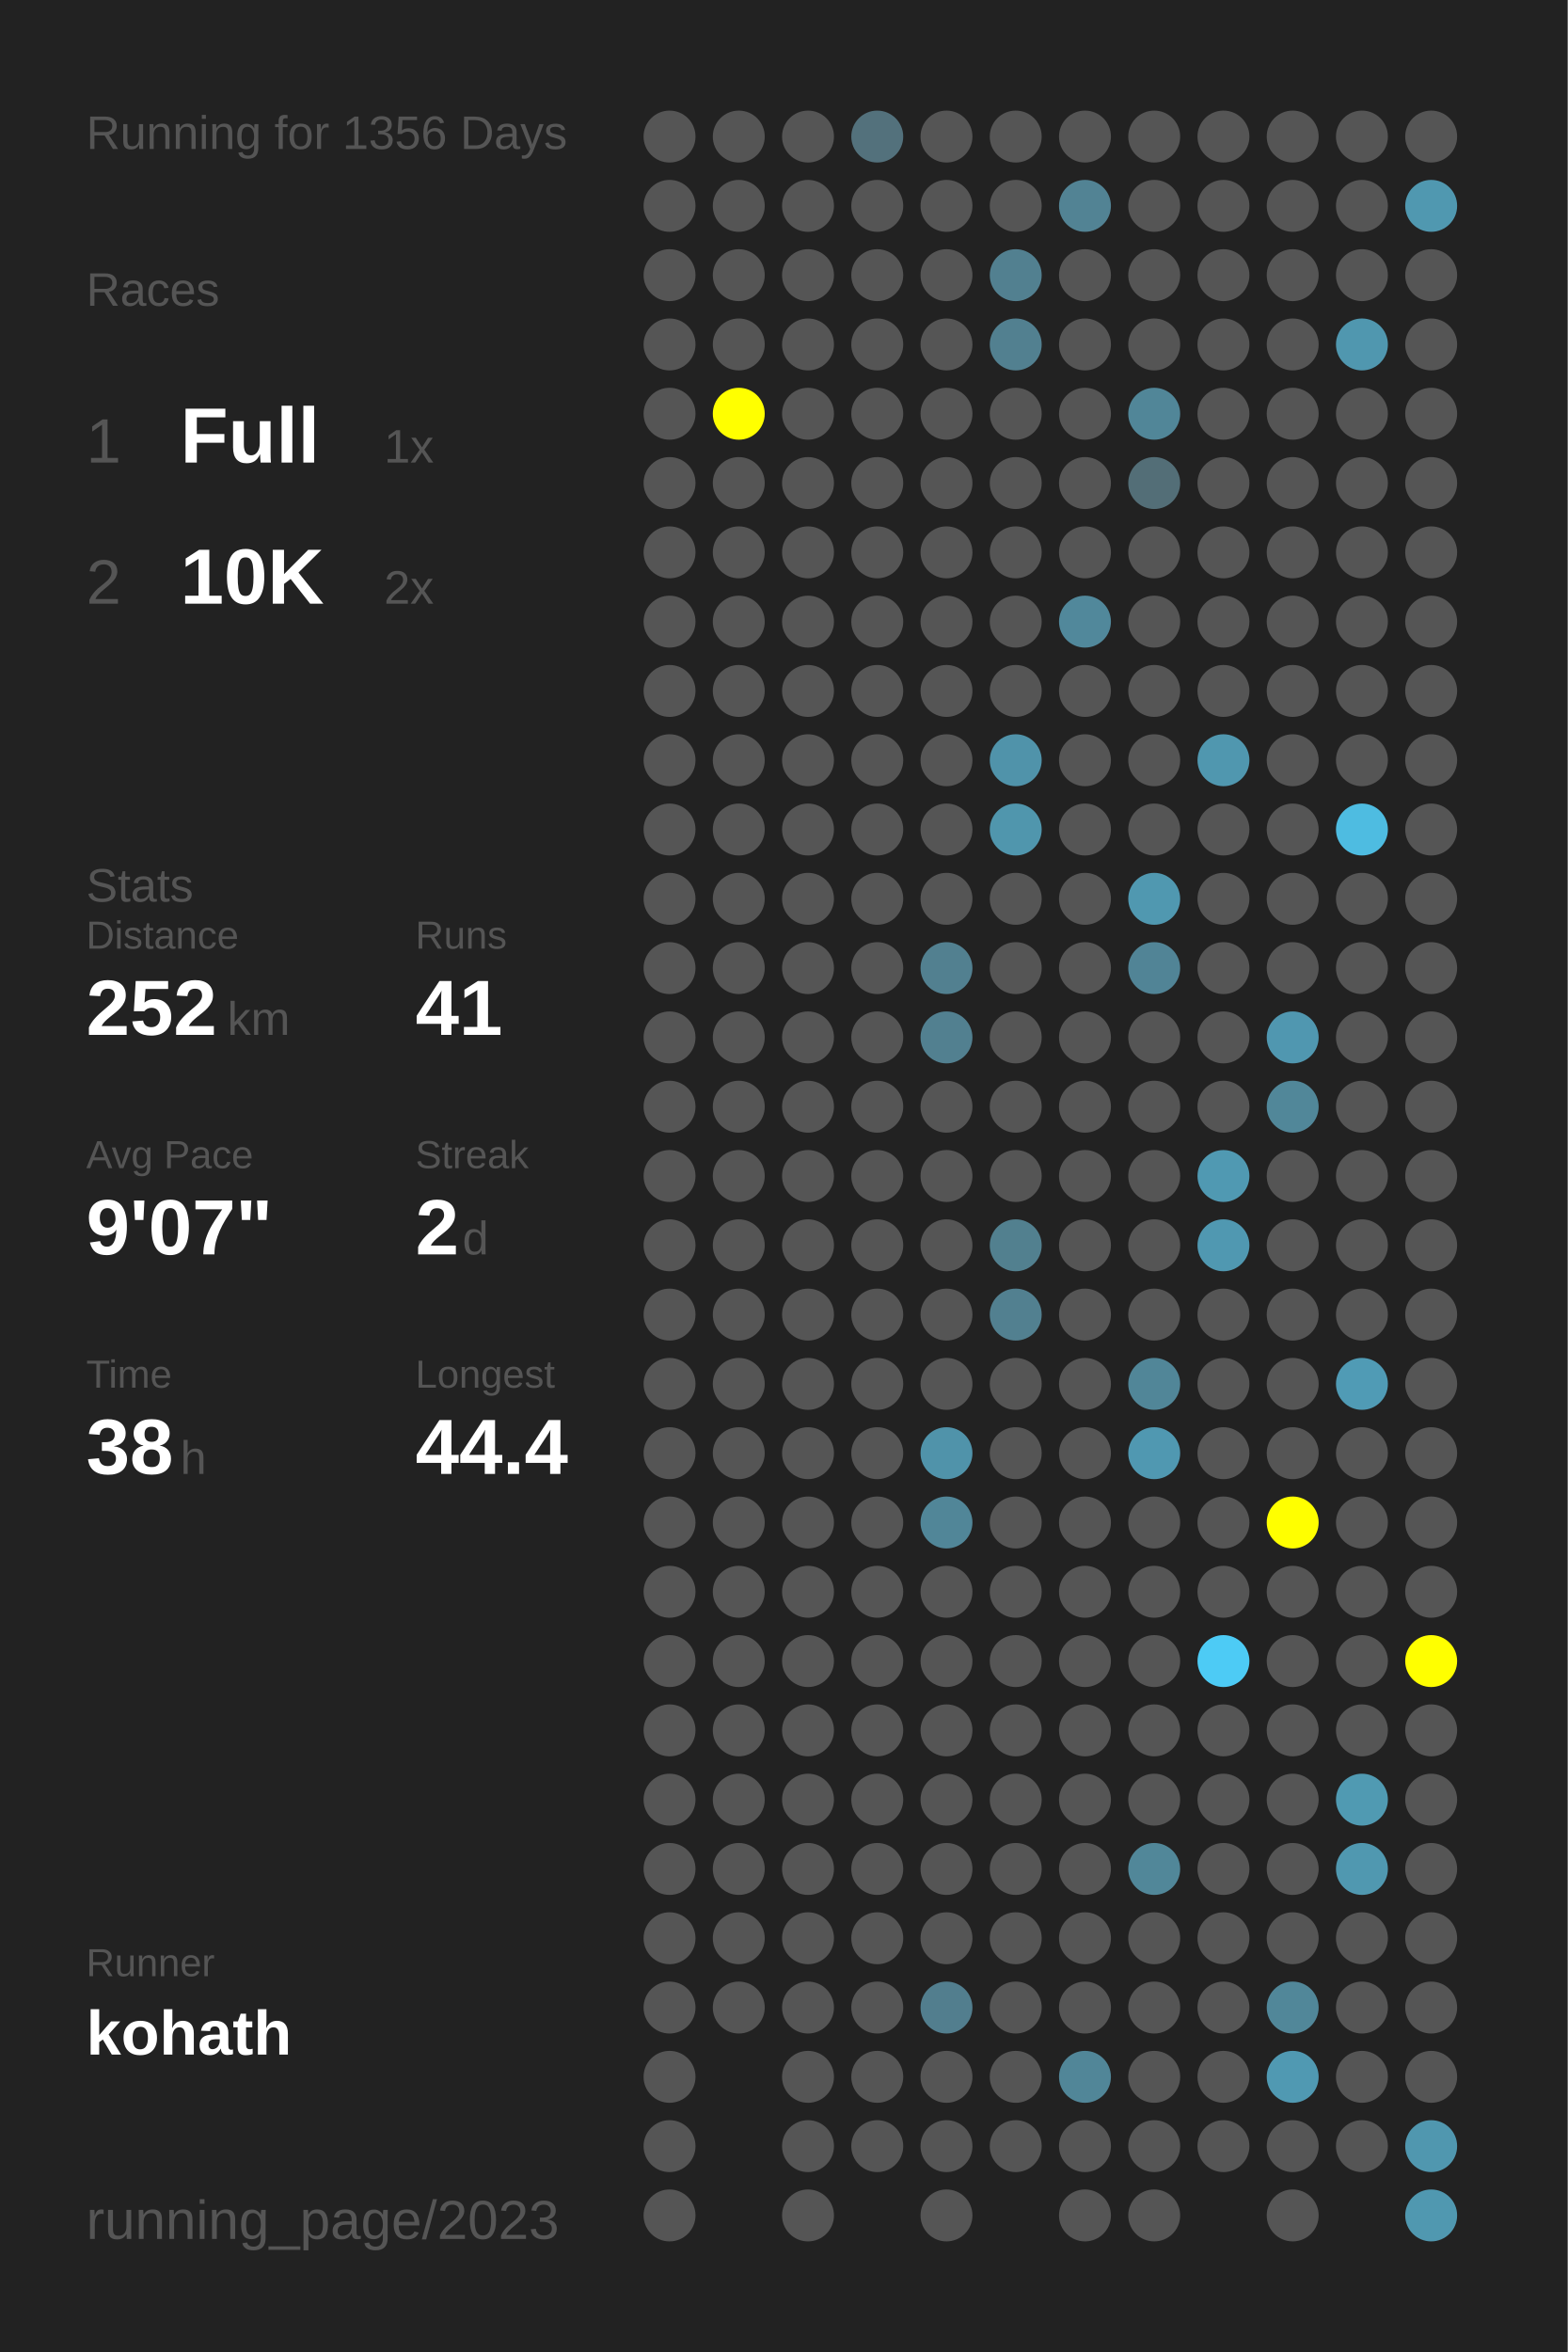
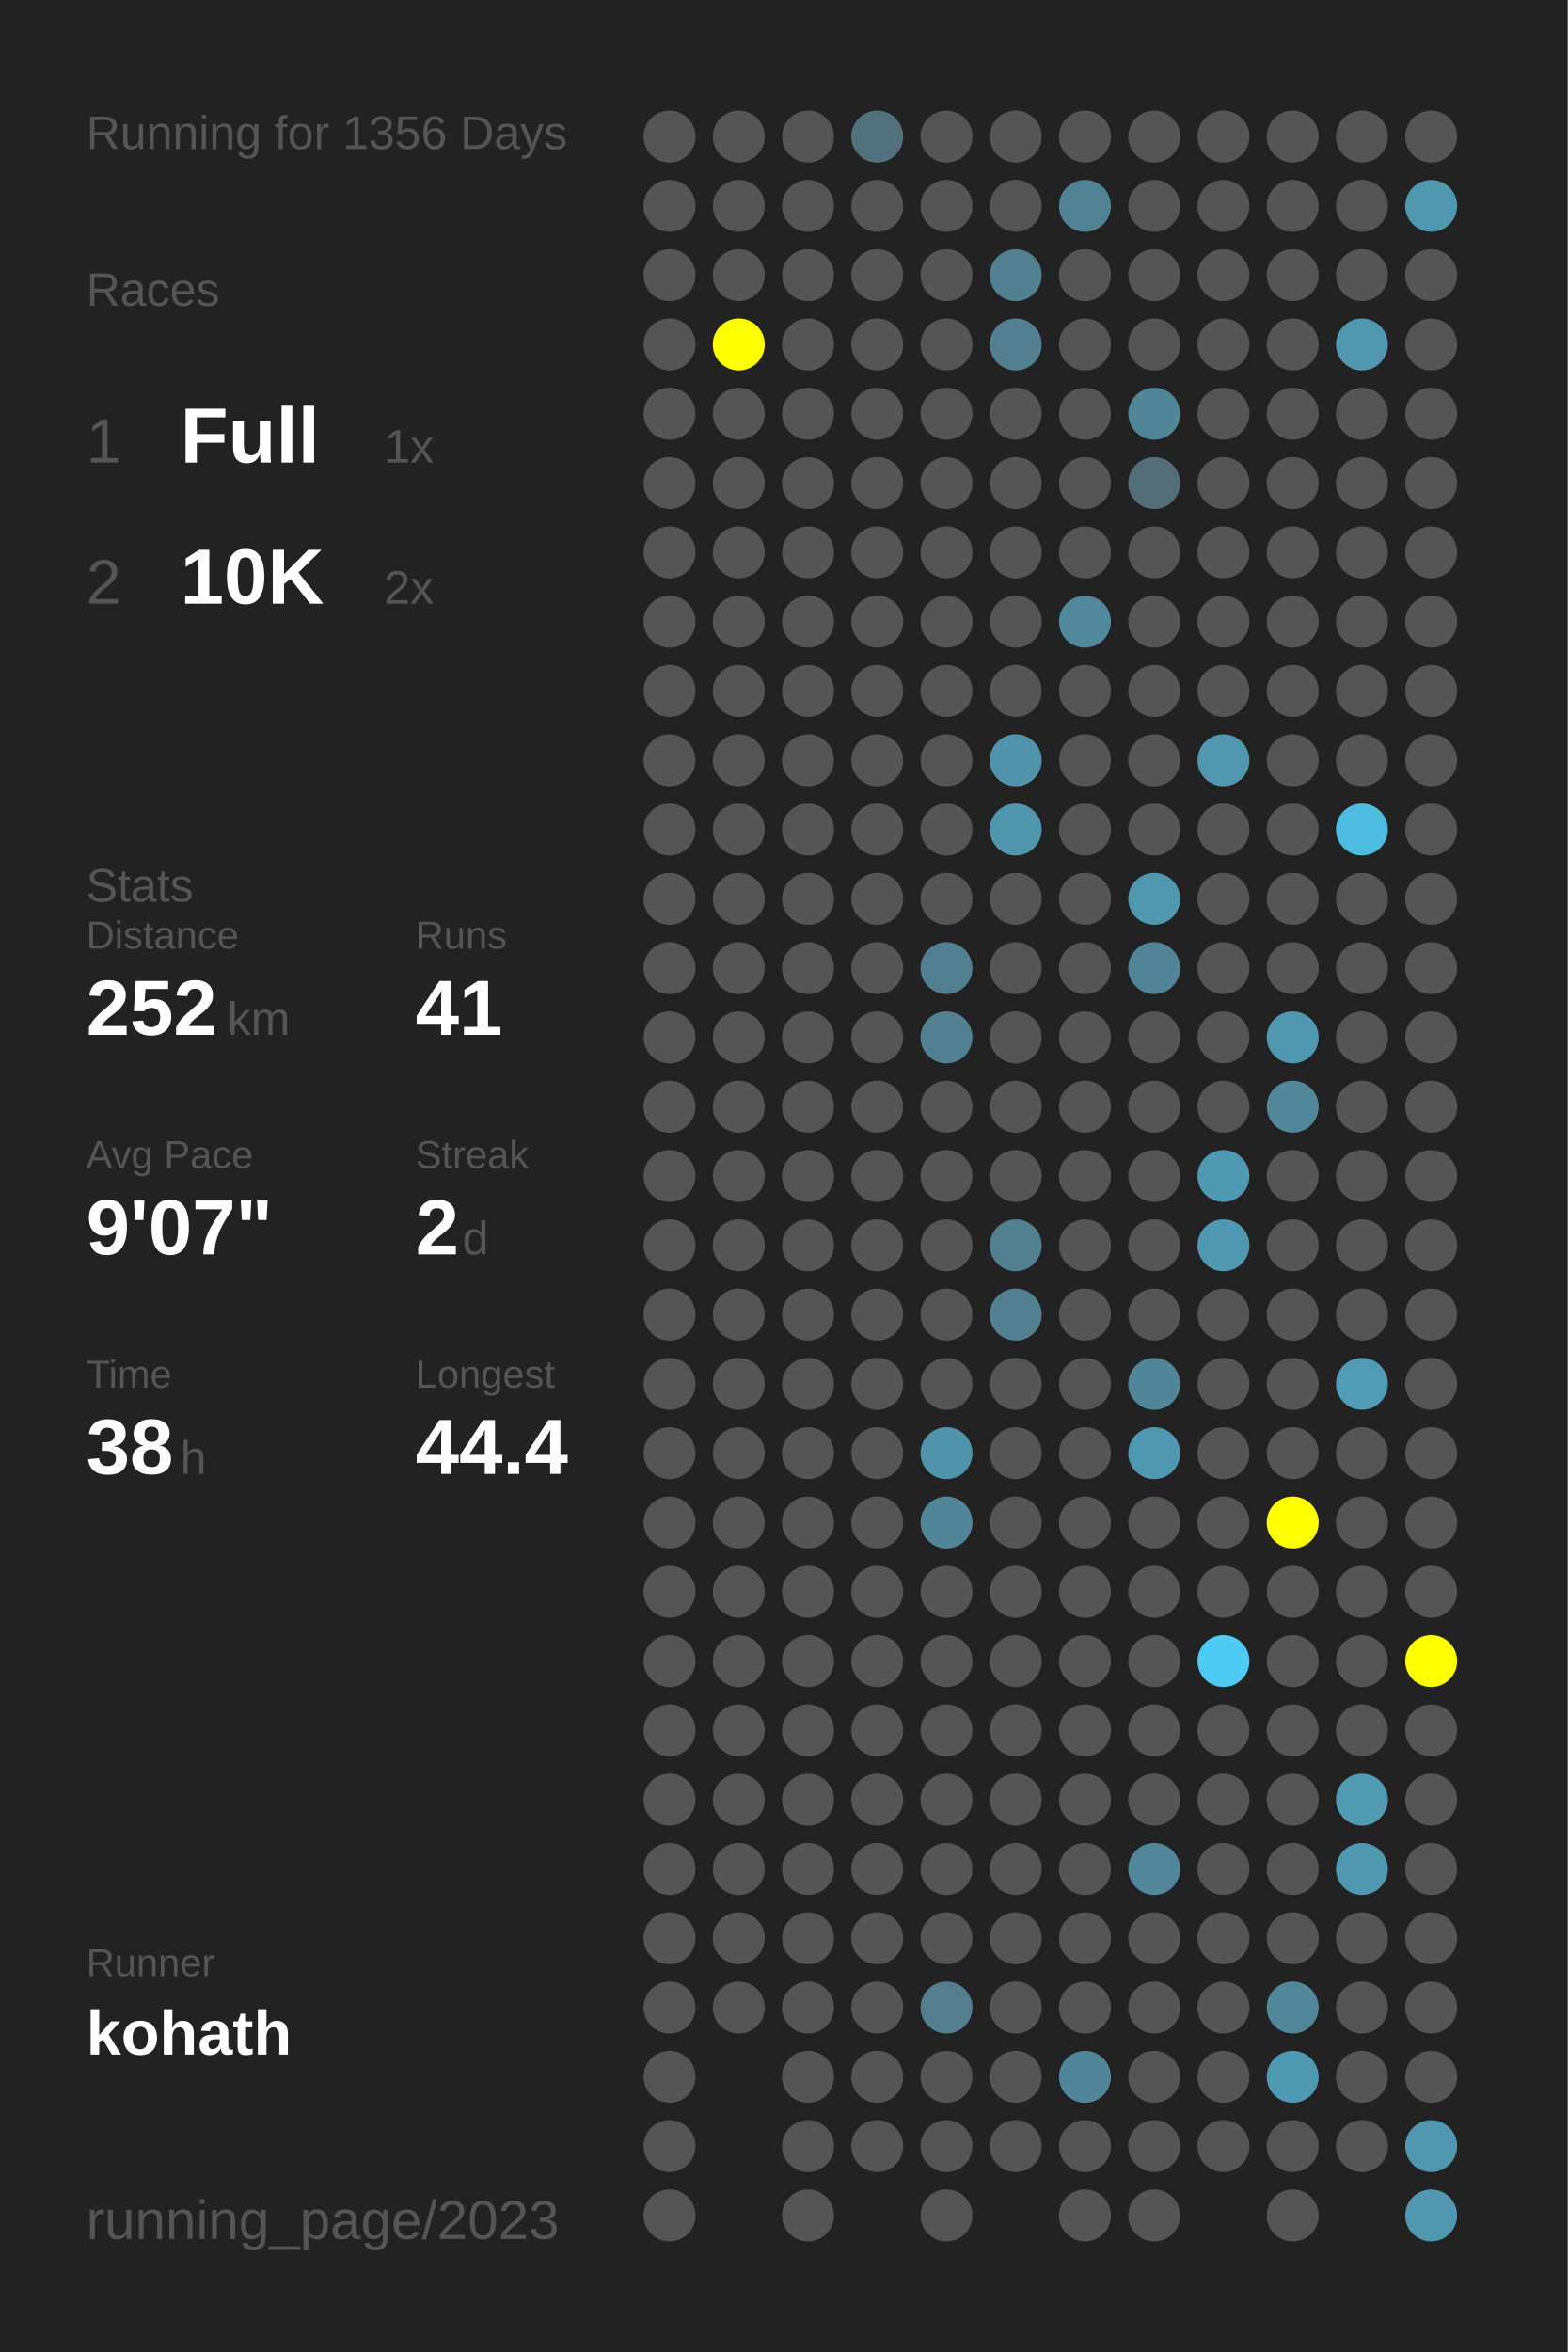
<svg xmlns="http://www.w3.org/2000/svg" baseProfile="full" height="300mm" version="1.1" viewBox="0,0,200,300" width="200mm">
  <defs />
  <rect fill="#222222" height="300" width="200" x="0" y="0" />
  <text fill="#555555" style="font-size:6px; font-family:Arial;" x="11" y="19">Running for 1356 Days</text>
  <text fill="#555555" style="font-size:6px; font-family:Arial;" x="11" y="39">Races</text>
  <text fill="#555555" style="font-size:8px; font-family:Arial;" x="11" y="59">1</text>
  <text fill="#FFFFFF" style="font-size:10px; font-family:Arial; font-weight:bold;" x="23" y="59">Full</text>
  <text fill="#555555" style="font-size:6px; font-family:Arial;" x="49" y="59">1x</text>
  <text fill="#555555" style="font-size:8px; font-family:Arial;" x="11" y="77">2</text>
  <text fill="#FFFFFF" style="font-size:10px; font-family:Arial; font-weight:bold;" x="23" y="77">10K</text>
  <text fill="#555555" style="font-size:6px; font-family:Arial;" x="49" y="77">2x</text>
  <text fill="#555555" style="font-size:6px; font-family:Arial;" x="11" y="115">Stats</text>
  <text fill="#555555" style="font-size:5px; font-family:Arial;" x="11" y="121">Distance</text>
  <text fill="#FFFFFF" style="font-size:10px; font-family:Arial; font-weight:bold;" x="11" y="132">252</text>
  <text fill="#555555" style="font-size:6px; font-family:Arial;" x="29" y="132">km</text>
  <text fill="#555555" style="font-size:5px; font-family:Arial;" x="53" y="121">Runs</text>
  <text fill="#FFFFFF" style="font-size:10px; font-family:Arial; font-weight:bold;" x="53" y="132">41</text>
  <text fill="#555555" style="font-size:5px; font-family:Arial;" x="11" y="149">Avg Pace</text>
  <text fill="#FFFFFF" style="font-size:10px; font-family:Arial; font-weight:bold;" x="11" y="160">9'07"</text>
  <text fill="#555555" style="font-size:5px; font-family:Arial;" x="53" y="149">Streak</text>
  <text fill="#FFFFFF" style="font-size:10px; font-family:Arial; font-weight:bold;" x="53" y="160">2</text>
  <text fill="#555555" style="font-size:6px; font-family:Arial;" x="59" y="160">d</text>
  <text fill="#555555" style="font-size:5px; font-family:Arial;" x="11" y="177">Time</text>
  <text fill="#FFFFFF" style="font-size:10px; font-family:Arial; font-weight:bold;" x="11" y="188">38</text>
  <text fill="#555555" style="font-size:6px; font-family:Arial;" x="23" y="188">h</text>
  <text fill="#555555" style="font-size:5px; font-family:Arial;" x="53" y="177">Longest</text>
  <text fill="#FFFFFF" style="font-size:10px; font-family:Arial; font-weight:bold;" x="53" y="188">44.4</text>
  <text fill="#555555" style="font-size:5px; font-family:Arial;" x="11" y="252.065">Runner</text>
  <text fill="#FFFFFF" style="font-size:8px; font-family:Arial; font-weight:bold;" x="11" y="262.065">kohath</text>
  <text fill="#555555" style="font-size:7px; font-family:Arial;" x="11" y="285.581">running_page/2023</text>
  <circle cx="85.417" cy="17.419" fill="#555555" r="3.312" />
  <circle cx="85.417" cy="26.258" fill="#555555" r="3.312" />
  <circle cx="85.417" cy="35.097" fill="#555555" r="3.312" />
  <circle cx="85.417" cy="43.935" fill="#555555" r="3.312" />
  <circle cx="85.417" cy="52.774" fill="#555555" r="3.312" />
  <circle cx="85.417" cy="61.613" fill="#555555" r="3.312" />
  <circle cx="85.417" cy="70.452" fill="#555555" r="3.312" />
  <circle cx="85.417" cy="79.29" fill="#555555" r="3.312" />
  <circle cx="85.417" cy="88.129" fill="#555555" r="3.312" />
  <circle cx="85.417" cy="96.968" fill="#555555" r="3.312" />
  <circle cx="85.417" cy="105.806" fill="#555555" r="3.312" />
  <circle cx="85.417" cy="114.645" fill="#555555" r="3.312" />
  <circle cx="85.417" cy="123.484" fill="#555555" r="3.312" />
  <circle cx="85.417" cy="132.323" fill="#555555" r="3.312" />
  <circle cx="85.417" cy="141.161" fill="#555555" r="3.312" />
  <circle cx="85.417" cy="150" fill="#555555" r="3.312" />
  <circle cx="85.417" cy="158.839" fill="#555555" r="3.312" />
  <circle cx="85.417" cy="167.677" fill="#555555" r="3.312" />
  <circle cx="85.417" cy="176.516" fill="#555555" r="3.312" />
  <circle cx="85.417" cy="185.355" fill="#555555" r="3.312" />
  <circle cx="85.417" cy="194.194" fill="#555555" r="3.312" />
  <circle cx="85.417" cy="203.032" fill="#555555" r="3.312" />
  <circle cx="85.417" cy="211.871" fill="#555555" r="3.312" />
  <circle cx="85.417" cy="220.71" fill="#555555" r="3.312" />
  <circle cx="85.417" cy="229.548" fill="#555555" r="3.312" />
  <circle cx="85.417" cy="238.387" fill="#555555" r="3.312" />
  <circle cx="85.417" cy="247.226" fill="#555555" r="3.312" />
  <circle cx="85.417" cy="256.065" fill="#555555" r="3.312" />
  <circle cx="85.417" cy="264.903" fill="#555555" r="3.312" />
  <circle cx="85.417" cy="273.742" fill="#555555" r="3.312" />
  <circle cx="85.417" cy="282.581" fill="#555555" r="3.312" />
  <circle cx="94.25" cy="17.419" fill="#555555" r="3.312" />
  <circle cx="94.25" cy="26.258" fill="#555555" r="3.312" />
  <circle cx="94.25" cy="35.097" fill="#555555" r="3.312" />
-   <circle cx="94.25" cy="43.935" fill="#555555" r="3.312" />
-   <circle cx="94.25" cy="52.774" fill="#FFFF00" r="3.312" />
+   <circle cx="94.25" cy="43.935" fill="#FFFF00" r="3.312" />
+   <circle cx="94.25" cy="52.774" fill="#555555" r="3.312" />
  <circle cx="94.25" cy="61.613" fill="#555555" r="3.312" />
  <circle cx="94.25" cy="70.452" fill="#555555" r="3.312" />
  <circle cx="94.25" cy="79.29" fill="#555555" r="3.312" />
  <circle cx="94.25" cy="88.129" fill="#555555" r="3.312" />
  <circle cx="94.25" cy="96.968" fill="#555555" r="3.312" />
  <circle cx="94.25" cy="105.806" fill="#555555" r="3.312" />
  <circle cx="94.25" cy="114.645" fill="#555555" r="3.312" />
  <circle cx="94.25" cy="123.484" fill="#555555" r="3.312" />
  <circle cx="94.25" cy="132.323" fill="#555555" r="3.312" />
  <circle cx="94.25" cy="141.161" fill="#555555" r="3.312" />
  <circle cx="94.25" cy="150" fill="#555555" r="3.312" />
  <circle cx="94.25" cy="158.839" fill="#555555" r="3.312" />
  <circle cx="94.25" cy="167.677" fill="#555555" r="3.312" />
  <circle cx="94.25" cy="176.516" fill="#555555" r="3.312" />
  <circle cx="94.25" cy="185.355" fill="#555555" r="3.312" />
  <circle cx="94.25" cy="194.194" fill="#555555" r="3.312" />
  <circle cx="94.25" cy="203.032" fill="#555555" r="3.312" />
  <circle cx="94.25" cy="211.871" fill="#555555" r="3.312" />
  <circle cx="94.25" cy="220.71" fill="#555555" r="3.312" />
  <circle cx="94.25" cy="229.548" fill="#555555" r="3.312" />
  <circle cx="94.25" cy="238.387" fill="#555555" r="3.312" />
  <circle cx="94.25" cy="247.226" fill="#555555" r="3.312" />
  <circle cx="94.25" cy="256.065" fill="#555555" r="3.312" />
  <circle cx="103.083" cy="17.419" fill="#555555" r="3.312" />
  <circle cx="103.083" cy="26.258" fill="#555555" r="3.312" />
  <circle cx="103.083" cy="35.097" fill="#555555" r="3.312" />
  <circle cx="103.083" cy="43.935" fill="#555555" r="3.312" />
  <circle cx="103.083" cy="52.774" fill="#555555" r="3.312" />
  <circle cx="103.083" cy="61.613" fill="#555555" r="3.312" />
  <circle cx="103.083" cy="70.452" fill="#555555" r="3.312" />
  <circle cx="103.083" cy="79.29" fill="#555555" r="3.312" />
  <circle cx="103.083" cy="88.129" fill="#555555" r="3.312" />
  <circle cx="103.083" cy="96.968" fill="#555555" r="3.312" />
  <circle cx="103.083" cy="105.806" fill="#555555" r="3.312" />
  <circle cx="103.083" cy="114.645" fill="#555555" r="3.312" />
  <circle cx="103.083" cy="123.484" fill="#555555" r="3.312" />
  <circle cx="103.083" cy="132.323" fill="#555555" r="3.312" />
  <circle cx="103.083" cy="141.161" fill="#555555" r="3.312" />
  <circle cx="103.083" cy="150" fill="#555555" r="3.312" />
  <circle cx="103.083" cy="158.839" fill="#555555" r="3.312" />
  <circle cx="103.083" cy="167.677" fill="#555555" r="3.312" />
  <circle cx="103.083" cy="176.516" fill="#555555" r="3.312" />
  <circle cx="103.083" cy="185.355" fill="#555555" r="3.312" />
  <circle cx="103.083" cy="194.194" fill="#555555" r="3.312" />
  <circle cx="103.083" cy="203.032" fill="#555555" r="3.312" />
  <circle cx="103.083" cy="211.871" fill="#555555" r="3.312" />
  <circle cx="103.083" cy="220.71" fill="#555555" r="3.312" />
  <circle cx="103.083" cy="229.548" fill="#555555" r="3.312" />
  <circle cx="103.083" cy="238.387" fill="#555555" r="3.312" />
  <circle cx="103.083" cy="247.226" fill="#555555" r="3.312" />
  <circle cx="103.083" cy="256.065" fill="#555555" r="3.312" />
  <circle cx="103.083" cy="264.903" fill="#555555" r="3.312" />
  <circle cx="103.083" cy="273.742" fill="#555555" r="3.312" />
  <circle cx="103.083" cy="282.581" fill="#555555" r="3.312" />
  <circle cx="111.917" cy="17.419" fill="#53717c" r="3.312" />
  <circle cx="111.917" cy="26.258" fill="#555555" r="3.312" />
  <circle cx="111.917" cy="35.097" fill="#555555" r="3.312" />
  <circle cx="111.917" cy="43.935" fill="#555555" r="3.312" />
  <circle cx="111.917" cy="52.774" fill="#555555" r="3.312" />
  <circle cx="111.917" cy="61.613" fill="#555555" r="3.312" />
  <circle cx="111.917" cy="70.452" fill="#555555" r="3.312" />
  <circle cx="111.917" cy="79.29" fill="#555555" r="3.312" />
  <circle cx="111.917" cy="88.129" fill="#555555" r="3.312" />
  <circle cx="111.917" cy="96.968" fill="#555555" r="3.312" />
  <circle cx="111.917" cy="105.806" fill="#555555" r="3.312" />
  <circle cx="111.917" cy="114.645" fill="#555555" r="3.312" />
  <circle cx="111.917" cy="123.484" fill="#555555" r="3.312" />
  <circle cx="111.917" cy="132.323" fill="#555555" r="3.312" />
  <circle cx="111.917" cy="141.161" fill="#555555" r="3.312" />
  <circle cx="111.917" cy="150" fill="#555555" r="3.312" />
  <circle cx="111.917" cy="158.839" fill="#555555" r="3.312" />
  <circle cx="111.917" cy="167.677" fill="#555555" r="3.312" />
  <circle cx="111.917" cy="176.516" fill="#555555" r="3.312" />
  <circle cx="111.917" cy="185.355" fill="#555555" r="3.312" />
  <circle cx="111.917" cy="194.194" fill="#555555" r="3.312" />
  <circle cx="111.917" cy="203.032" fill="#555555" r="3.312" />
  <circle cx="111.917" cy="211.871" fill="#555555" r="3.312" />
  <circle cx="111.917" cy="220.71" fill="#555555" r="3.312" />
  <circle cx="111.917" cy="229.548" fill="#555555" r="3.312" />
  <circle cx="111.917" cy="238.387" fill="#555555" r="3.312" />
  <circle cx="111.917" cy="247.226" fill="#555555" r="3.312" />
  <circle cx="111.917" cy="256.065" fill="#555555" r="3.312" />
  <circle cx="111.917" cy="264.903" fill="#555555" r="3.312" />
  <circle cx="111.917" cy="273.742" fill="#555555" r="3.312" />
  <circle cx="120.75" cy="17.419" fill="#555555" r="3.312" />
  <circle cx="120.75" cy="26.258" fill="#555555" r="3.312" />
  <circle cx="120.75" cy="35.097" fill="#555555" r="3.312" />
  <circle cx="120.75" cy="43.935" fill="#555555" r="3.312" />
  <circle cx="120.75" cy="52.774" fill="#555555" r="3.312" />
  <circle cx="120.75" cy="61.613" fill="#555555" r="3.312" />
  <circle cx="120.75" cy="70.452" fill="#555555" r="3.312" />
  <circle cx="120.75" cy="79.29" fill="#555555" r="3.312" />
  <circle cx="120.75" cy="88.129" fill="#555555" r="3.312" />
  <circle cx="120.75" cy="96.968" fill="#555555" r="3.312" />
  <circle cx="120.75" cy="105.806" fill="#555555" r="3.312" />
  <circle cx="120.75" cy="114.645" fill="#555555" r="3.312" />
  <circle cx="120.75" cy="123.484" fill="#528090" r="3.312" />
  <circle cx="120.75" cy="132.323" fill="#528090" r="3.312" />
  <circle cx="120.75" cy="141.161" fill="#555555" r="3.312" />
  <circle cx="120.75" cy="150" fill="#555555" r="3.312" />
  <circle cx="120.75" cy="158.839" fill="#555555" r="3.312" />
  <circle cx="120.75" cy="167.677" fill="#555555" r="3.312" />
  <circle cx="120.75" cy="176.516" fill="#555555" r="3.312" />
  <circle cx="120.75" cy="185.355" fill="#5093aa" r="3.312" />
  <circle cx="120.75" cy="194.194" fill="#518698" r="3.312" />
  <circle cx="120.75" cy="203.032" fill="#555555" r="3.312" />
  <circle cx="120.75" cy="211.871" fill="#555555" r="3.312" />
  <circle cx="120.75" cy="220.71" fill="#555555" r="3.312" />
  <circle cx="120.75" cy="229.548" fill="#555555" r="3.312" />
  <circle cx="120.75" cy="238.387" fill="#555555" r="3.312" />
  <circle cx="120.75" cy="247.226" fill="#555555" r="3.312" />
  <circle cx="120.75" cy="256.065" fill="#527e8e" r="3.312" />
  <circle cx="120.75" cy="264.903" fill="#555555" r="3.312" />
  <circle cx="120.75" cy="273.742" fill="#555555" r="3.312" />
  <circle cx="120.75" cy="282.581" fill="#555555" r="3.312" />
  <circle cx="129.583" cy="17.419" fill="#555555" r="3.312" />
  <circle cx="129.583" cy="26.258" fill="#555555" r="3.312" />
  <circle cx="129.583" cy="35.097" fill="#528090" r="3.312" />
  <circle cx="129.583" cy="43.935" fill="#528090" r="3.312" />
  <circle cx="129.583" cy="52.774" fill="#555555" r="3.312" />
  <circle cx="129.583" cy="61.613" fill="#555555" r="3.312" />
  <circle cx="129.583" cy="70.452" fill="#555555" r="3.312" />
  <circle cx="129.583" cy="79.29" fill="#555555" r="3.312" />
  <circle cx="129.583" cy="88.129" fill="#555555" r="3.312" />
  <circle cx="129.583" cy="96.968" fill="#5093aa" r="3.312" />
  <circle cx="129.583" cy="105.806" fill="#5096ad" r="3.312" />
  <circle cx="129.583" cy="114.645" fill="#555555" r="3.312" />
  <circle cx="129.583" cy="123.484" fill="#555555" r="3.312" />
  <circle cx="129.583" cy="132.323" fill="#555555" r="3.312" />
  <circle cx="129.583" cy="141.161" fill="#555555" r="3.312" />
  <circle cx="129.583" cy="150" fill="#555555" r="3.312" />
  <circle cx="129.583" cy="158.839" fill="#52808f" r="3.312" />
  <circle cx="129.583" cy="167.677" fill="#528090" r="3.312" />
  <circle cx="129.583" cy="176.516" fill="#555555" r="3.312" />
  <circle cx="129.583" cy="185.355" fill="#555555" r="3.312" />
  <circle cx="129.583" cy="194.194" fill="#555555" r="3.312" />
  <circle cx="129.583" cy="203.032" fill="#555555" r="3.312" />
  <circle cx="129.583" cy="211.871" fill="#555555" r="3.312" />
  <circle cx="129.583" cy="220.71" fill="#555555" r="3.312" />
  <circle cx="129.583" cy="229.548" fill="#555555" r="3.312" />
  <circle cx="129.583" cy="238.387" fill="#555555" r="3.312" />
  <circle cx="129.583" cy="247.226" fill="#555555" r="3.312" />
  <circle cx="129.583" cy="256.065" fill="#555555" r="3.312" />
  <circle cx="129.583" cy="264.903" fill="#555555" r="3.312" />
  <circle cx="129.583" cy="273.742" fill="#555555" r="3.312" />
  <circle cx="138.417" cy="17.419" fill="#555555" r="3.312" />
  <circle cx="138.417" cy="26.258" fill="#528394" r="3.312" />
  <circle cx="138.417" cy="35.097" fill="#555555" r="3.312" />
  <circle cx="138.417" cy="43.935" fill="#555555" r="3.312" />
  <circle cx="138.417" cy="52.774" fill="#555555" r="3.312" />
  <circle cx="138.417" cy="61.613" fill="#555555" r="3.312" />
  <circle cx="138.417" cy="70.452" fill="#555555" r="3.312" />
  <circle cx="138.417" cy="79.29" fill="#51889b" r="3.312" />
  <circle cx="138.417" cy="88.129" fill="#555555" r="3.312" />
  <circle cx="138.417" cy="96.968" fill="#555555" r="3.312" />
  <circle cx="138.417" cy="105.806" fill="#555555" r="3.312" />
  <circle cx="138.417" cy="114.645" fill="#555555" r="3.312" />
  <circle cx="138.417" cy="123.484" fill="#555555" r="3.312" />
  <circle cx="138.417" cy="132.323" fill="#555555" r="3.312" />
  <circle cx="138.417" cy="141.161" fill="#555555" r="3.312" />
  <circle cx="138.417" cy="150" fill="#555555" r="3.312" />
  <circle cx="138.417" cy="158.839" fill="#555555" r="3.312" />
  <circle cx="138.417" cy="167.677" fill="#555555" r="3.312" />
  <circle cx="138.417" cy="176.516" fill="#555555" r="3.312" />
  <circle cx="138.417" cy="185.355" fill="#555555" r="3.312" />
  <circle cx="138.417" cy="194.194" fill="#555555" r="3.312" />
  <circle cx="138.417" cy="203.032" fill="#555555" r="3.312" />
  <circle cx="138.417" cy="211.871" fill="#555555" r="3.312" />
  <circle cx="138.417" cy="220.71" fill="#555555" r="3.312" />
  <circle cx="138.417" cy="229.548" fill="#555555" r="3.312" />
  <circle cx="138.417" cy="238.387" fill="#555555" r="3.312" />
  <circle cx="138.417" cy="247.226" fill="#555555" r="3.312" />
  <circle cx="138.417" cy="256.065" fill="#555555" r="3.312" />
  <circle cx="138.417" cy="264.903" fill="#518698" r="3.312" />
  <circle cx="138.417" cy="273.742" fill="#555555" r="3.312" />
  <circle cx="138.417" cy="282.581" fill="#555555" r="3.312" />
  <circle cx="147.25" cy="17.419" fill="#555555" r="3.312" />
  <circle cx="147.25" cy="26.258" fill="#555555" r="3.312" />
  <circle cx="147.25" cy="35.097" fill="#555555" r="3.312" />
  <circle cx="147.25" cy="43.935" fill="#555555" r="3.312" />
  <circle cx="147.25" cy="52.774" fill="#518698" r="3.312" />
  <circle cx="147.25" cy="61.613" fill="#536e77" r="3.312" />
  <circle cx="147.25" cy="70.452" fill="#555555" r="3.312" />
  <circle cx="147.25" cy="79.29" fill="#555555" r="3.312" />
  <circle cx="147.25" cy="88.129" fill="#555555" r="3.312" />
  <circle cx="147.25" cy="96.968" fill="#555555" r="3.312" />
  <circle cx="147.25" cy="105.806" fill="#555555" r="3.312" />
  <circle cx="147.25" cy="114.645" fill="#5098b0" r="3.312" />
  <circle cx="147.25" cy="123.484" fill="#518496" r="3.312" />
  <circle cx="147.25" cy="132.323" fill="#555555" r="3.312" />
  <circle cx="147.25" cy="141.161" fill="#555555" r="3.312" />
  <circle cx="147.25" cy="150" fill="#555555" r="3.312" />
  <circle cx="147.25" cy="158.839" fill="#555555" r="3.312" />
  <circle cx="147.25" cy="167.677" fill="#555555" r="3.312" />
  <circle cx="147.25" cy="176.516" fill="#518698" r="3.312" />
  <circle cx="147.25" cy="185.355" fill="#5098b1" r="3.312" />
  <circle cx="147.25" cy="194.194" fill="#555555" r="3.312" />
  <circle cx="147.25" cy="203.032" fill="#555555" r="3.312" />
  <circle cx="147.25" cy="211.871" fill="#555555" r="3.312" />
  <circle cx="147.25" cy="220.71" fill="#555555" r="3.312" />
  <circle cx="147.25" cy="229.548" fill="#555555" r="3.312" />
  <circle cx="147.25" cy="238.387" fill="#518799" r="3.312" />
  <circle cx="147.25" cy="247.226" fill="#555555" r="3.312" />
  <circle cx="147.25" cy="256.065" fill="#555555" r="3.312" />
  <circle cx="147.25" cy="264.903" fill="#555555" r="3.312" />
  <circle cx="147.25" cy="273.742" fill="#555555" r="3.312" />
  <circle cx="147.25" cy="282.581" fill="#555555" r="3.312" />
  <circle cx="156.083" cy="17.419" fill="#555555" r="3.312" />
  <circle cx="156.083" cy="26.258" fill="#555555" r="3.312" />
  <circle cx="156.083" cy="35.097" fill="#555555" r="3.312" />
  <circle cx="156.083" cy="43.935" fill="#555555" r="3.312" />
  <circle cx="156.083" cy="52.774" fill="#555555" r="3.312" />
  <circle cx="156.083" cy="61.613" fill="#555555" r="3.312" />
  <circle cx="156.083" cy="70.452" fill="#555555" r="3.312" />
  <circle cx="156.083" cy="79.29" fill="#555555" r="3.312" />
  <circle cx="156.083" cy="88.129" fill="#555555" r="3.312" />
  <circle cx="156.083" cy="96.968" fill="#5097af" r="3.312" />
  <circle cx="156.083" cy="105.806" fill="#555555" r="3.312" />
  <circle cx="156.083" cy="114.645" fill="#555555" r="3.312" />
  <circle cx="156.083" cy="123.484" fill="#555555" r="3.312" />
  <circle cx="156.083" cy="132.323" fill="#555555" r="3.312" />
  <circle cx="156.083" cy="141.161" fill="#555555" r="3.312" />
  <circle cx="156.083" cy="150" fill="#5099b2" r="3.312" />
  <circle cx="156.083" cy="158.839" fill="#5098b1" r="3.312" />
  <circle cx="156.083" cy="167.677" fill="#555555" r="3.312" />
  <circle cx="156.083" cy="176.516" fill="#555555" r="3.312" />
  <circle cx="156.083" cy="185.355" fill="#555555" r="3.312" />
  <circle cx="156.083" cy="194.194" fill="#555555" r="3.312" />
  <circle cx="156.083" cy="203.032" fill="#555555" r="3.312" />
  <circle cx="156.083" cy="211.871" fill="#4dcbf5" r="3.312" />
  <circle cx="156.083" cy="220.71" fill="#555555" r="3.312" />
  <circle cx="156.083" cy="229.548" fill="#555555" r="3.312" />
  <circle cx="156.083" cy="238.387" fill="#555555" r="3.312" />
  <circle cx="156.083" cy="247.226" fill="#555555" r="3.312" />
  <circle cx="156.083" cy="256.065" fill="#555555" r="3.312" />
  <circle cx="156.083" cy="264.903" fill="#555555" r="3.312" />
  <circle cx="156.083" cy="273.742" fill="#555555" r="3.312" />
  <circle cx="164.917" cy="17.419" fill="#555555" r="3.312" />
  <circle cx="164.917" cy="26.258" fill="#555555" r="3.312" />
  <circle cx="164.917" cy="35.097" fill="#555555" r="3.312" />
  <circle cx="164.917" cy="43.935" fill="#555555" r="3.312" />
  <circle cx="164.917" cy="52.774" fill="#555555" r="3.312" />
  <circle cx="164.917" cy="61.613" fill="#555555" r="3.312" />
  <circle cx="164.917" cy="70.452" fill="#555555" r="3.312" />
  <circle cx="164.917" cy="79.29" fill="#555555" r="3.312" />
  <circle cx="164.917" cy="88.129" fill="#555555" r="3.312" />
  <circle cx="164.917" cy="96.968" fill="#555555" r="3.312" />
  <circle cx="164.917" cy="105.806" fill="#555555" r="3.312" />
  <circle cx="164.917" cy="114.645" fill="#555555" r="3.312" />
  <circle cx="164.917" cy="123.484" fill="#555555" r="3.312" />
  <circle cx="164.917" cy="132.323" fill="#5097b0" r="3.312" />
  <circle cx="164.917" cy="141.161" fill="#518799" r="3.312" />
  <circle cx="164.917" cy="150" fill="#555555" r="3.312" />
  <circle cx="164.917" cy="158.839" fill="#555555" r="3.312" />
  <circle cx="164.917" cy="167.677" fill="#555555" r="3.312" />
  <circle cx="164.917" cy="176.516" fill="#555555" r="3.312" />
  <circle cx="164.917" cy="185.355" fill="#555555" r="3.312" />
  <circle cx="164.917" cy="194.194" fill="#FFFF00" r="3.312" />
  <circle cx="164.917" cy="203.032" fill="#555555" r="3.312" />
  <circle cx="164.917" cy="211.871" fill="#555555" r="3.312" />
  <circle cx="164.917" cy="220.71" fill="#555555" r="3.312" />
  <circle cx="164.917" cy="229.548" fill="#555555" r="3.312" />
  <circle cx="164.917" cy="238.387" fill="#555555" r="3.312" />
  <circle cx="164.917" cy="247.226" fill="#555555" r="3.312" />
  <circle cx="164.917" cy="256.065" fill="#518799" r="3.312" />
  <circle cx="164.917" cy="264.903" fill="#5099b2" r="3.312" />
  <circle cx="164.917" cy="273.742" fill="#555555" r="3.312" />
  <circle cx="164.917" cy="282.581" fill="#555555" r="3.312" />
  <circle cx="173.75" cy="17.419" fill="#555555" r="3.312" />
  <circle cx="173.75" cy="26.258" fill="#555555" r="3.312" />
  <circle cx="173.75" cy="35.097" fill="#555555" r="3.312" />
  <circle cx="173.75" cy="43.935" fill="#5097af" r="3.312" />
  <circle cx="173.75" cy="52.774" fill="#555555" r="3.312" />
  <circle cx="173.75" cy="61.613" fill="#555555" r="3.312" />
  <circle cx="173.75" cy="70.452" fill="#555555" r="3.312" />
  <circle cx="173.75" cy="79.29" fill="#555555" r="3.312" />
  <circle cx="173.75" cy="88.129" fill="#555555" r="3.312" />
  <circle cx="173.75" cy="96.968" fill="#555555" r="3.312" />
  <circle cx="173.75" cy="105.806" fill="#4ebce1" r="3.312" />
  <circle cx="173.75" cy="114.645" fill="#555555" r="3.312" />
  <circle cx="173.75" cy="123.484" fill="#555555" r="3.312" />
  <circle cx="173.75" cy="132.323" fill="#555555" r="3.312" />
  <circle cx="173.75" cy="141.161" fill="#555555" r="3.312" />
  <circle cx="173.75" cy="150" fill="#555555" r="3.312" />
  <circle cx="173.75" cy="158.839" fill="#555555" r="3.312" />
  <circle cx="173.75" cy="167.677" fill="#555555" r="3.312" />
  <circle cx="173.75" cy="176.516" fill="#509bb5" r="3.312" />
  <circle cx="173.75" cy="185.355" fill="#555555" r="3.312" />
  <circle cx="173.75" cy="194.194" fill="#555555" r="3.312" />
  <circle cx="173.75" cy="203.032" fill="#555555" r="3.312" />
  <circle cx="173.75" cy="211.871" fill="#555555" r="3.312" />
  <circle cx="173.75" cy="220.71" fill="#555555" r="3.312" />
  <circle cx="173.75" cy="229.548" fill="#509ab2" r="3.312" />
  <circle cx="173.75" cy="238.387" fill="#5098b0" r="3.312" />
  <circle cx="173.75" cy="247.226" fill="#555555" r="3.312" />
  <circle cx="173.75" cy="256.065" fill="#555555" r="3.312" />
  <circle cx="173.75" cy="264.903" fill="#555555" r="3.312" />
  <circle cx="173.75" cy="273.742" fill="#555555" r="3.312" />
  <circle cx="182.583" cy="17.419" fill="#555555" r="3.312" />
  <circle cx="182.583" cy="26.258" fill="#5098b0" r="3.312" />
  <circle cx="182.583" cy="35.097" fill="#555555" r="3.312" />
  <circle cx="182.583" cy="43.935" fill="#555555" r="3.312" />
  <circle cx="182.583" cy="52.774" fill="#555555" r="3.312" />
  <circle cx="182.583" cy="61.613" fill="#555555" r="3.312" />
  <circle cx="182.583" cy="70.452" fill="#555555" r="3.312" />
  <circle cx="182.583" cy="79.29" fill="#555555" r="3.312" />
  <circle cx="182.583" cy="88.129" fill="#555555" r="3.312" />
  <circle cx="182.583" cy="96.968" fill="#555555" r="3.312" />
  <circle cx="182.583" cy="105.806" fill="#555555" r="3.312" />
  <circle cx="182.583" cy="114.645" fill="#555555" r="3.312" />
  <circle cx="182.583" cy="123.484" fill="#555555" r="3.312" />
  <circle cx="182.583" cy="132.323" fill="#555555" r="3.312" />
  <circle cx="182.583" cy="141.161" fill="#555555" r="3.312" />
  <circle cx="182.583" cy="150" fill="#555555" r="3.312" />
  <circle cx="182.583" cy="158.839" fill="#555555" r="3.312" />
  <circle cx="182.583" cy="167.677" fill="#555555" r="3.312" />
  <circle cx="182.583" cy="176.516" fill="#555555" r="3.312" />
  <circle cx="182.583" cy="185.355" fill="#555555" r="3.312" />
  <circle cx="182.583" cy="194.194" fill="#555555" r="3.312" />
  <circle cx="182.583" cy="203.032" fill="#555555" r="3.312" />
  <circle cx="182.583" cy="211.871" fill="#FFFF00" r="3.312" />
  <circle cx="182.583" cy="220.71" fill="#555555" r="3.312" />
  <circle cx="182.583" cy="229.548" fill="#555555" r="3.312" />
  <circle cx="182.583" cy="238.387" fill="#555555" r="3.312" />
  <circle cx="182.583" cy="247.226" fill="#555555" r="3.312" />
  <circle cx="182.583" cy="256.065" fill="#555555" r="3.312" />
  <circle cx="182.583" cy="264.903" fill="#555555" r="3.312" />
  <circle cx="182.583" cy="273.742" fill="#5097af" r="3.312" />
  <circle cx="182.583" cy="282.581" fill="#5098b0" r="3.312" />
</svg>
